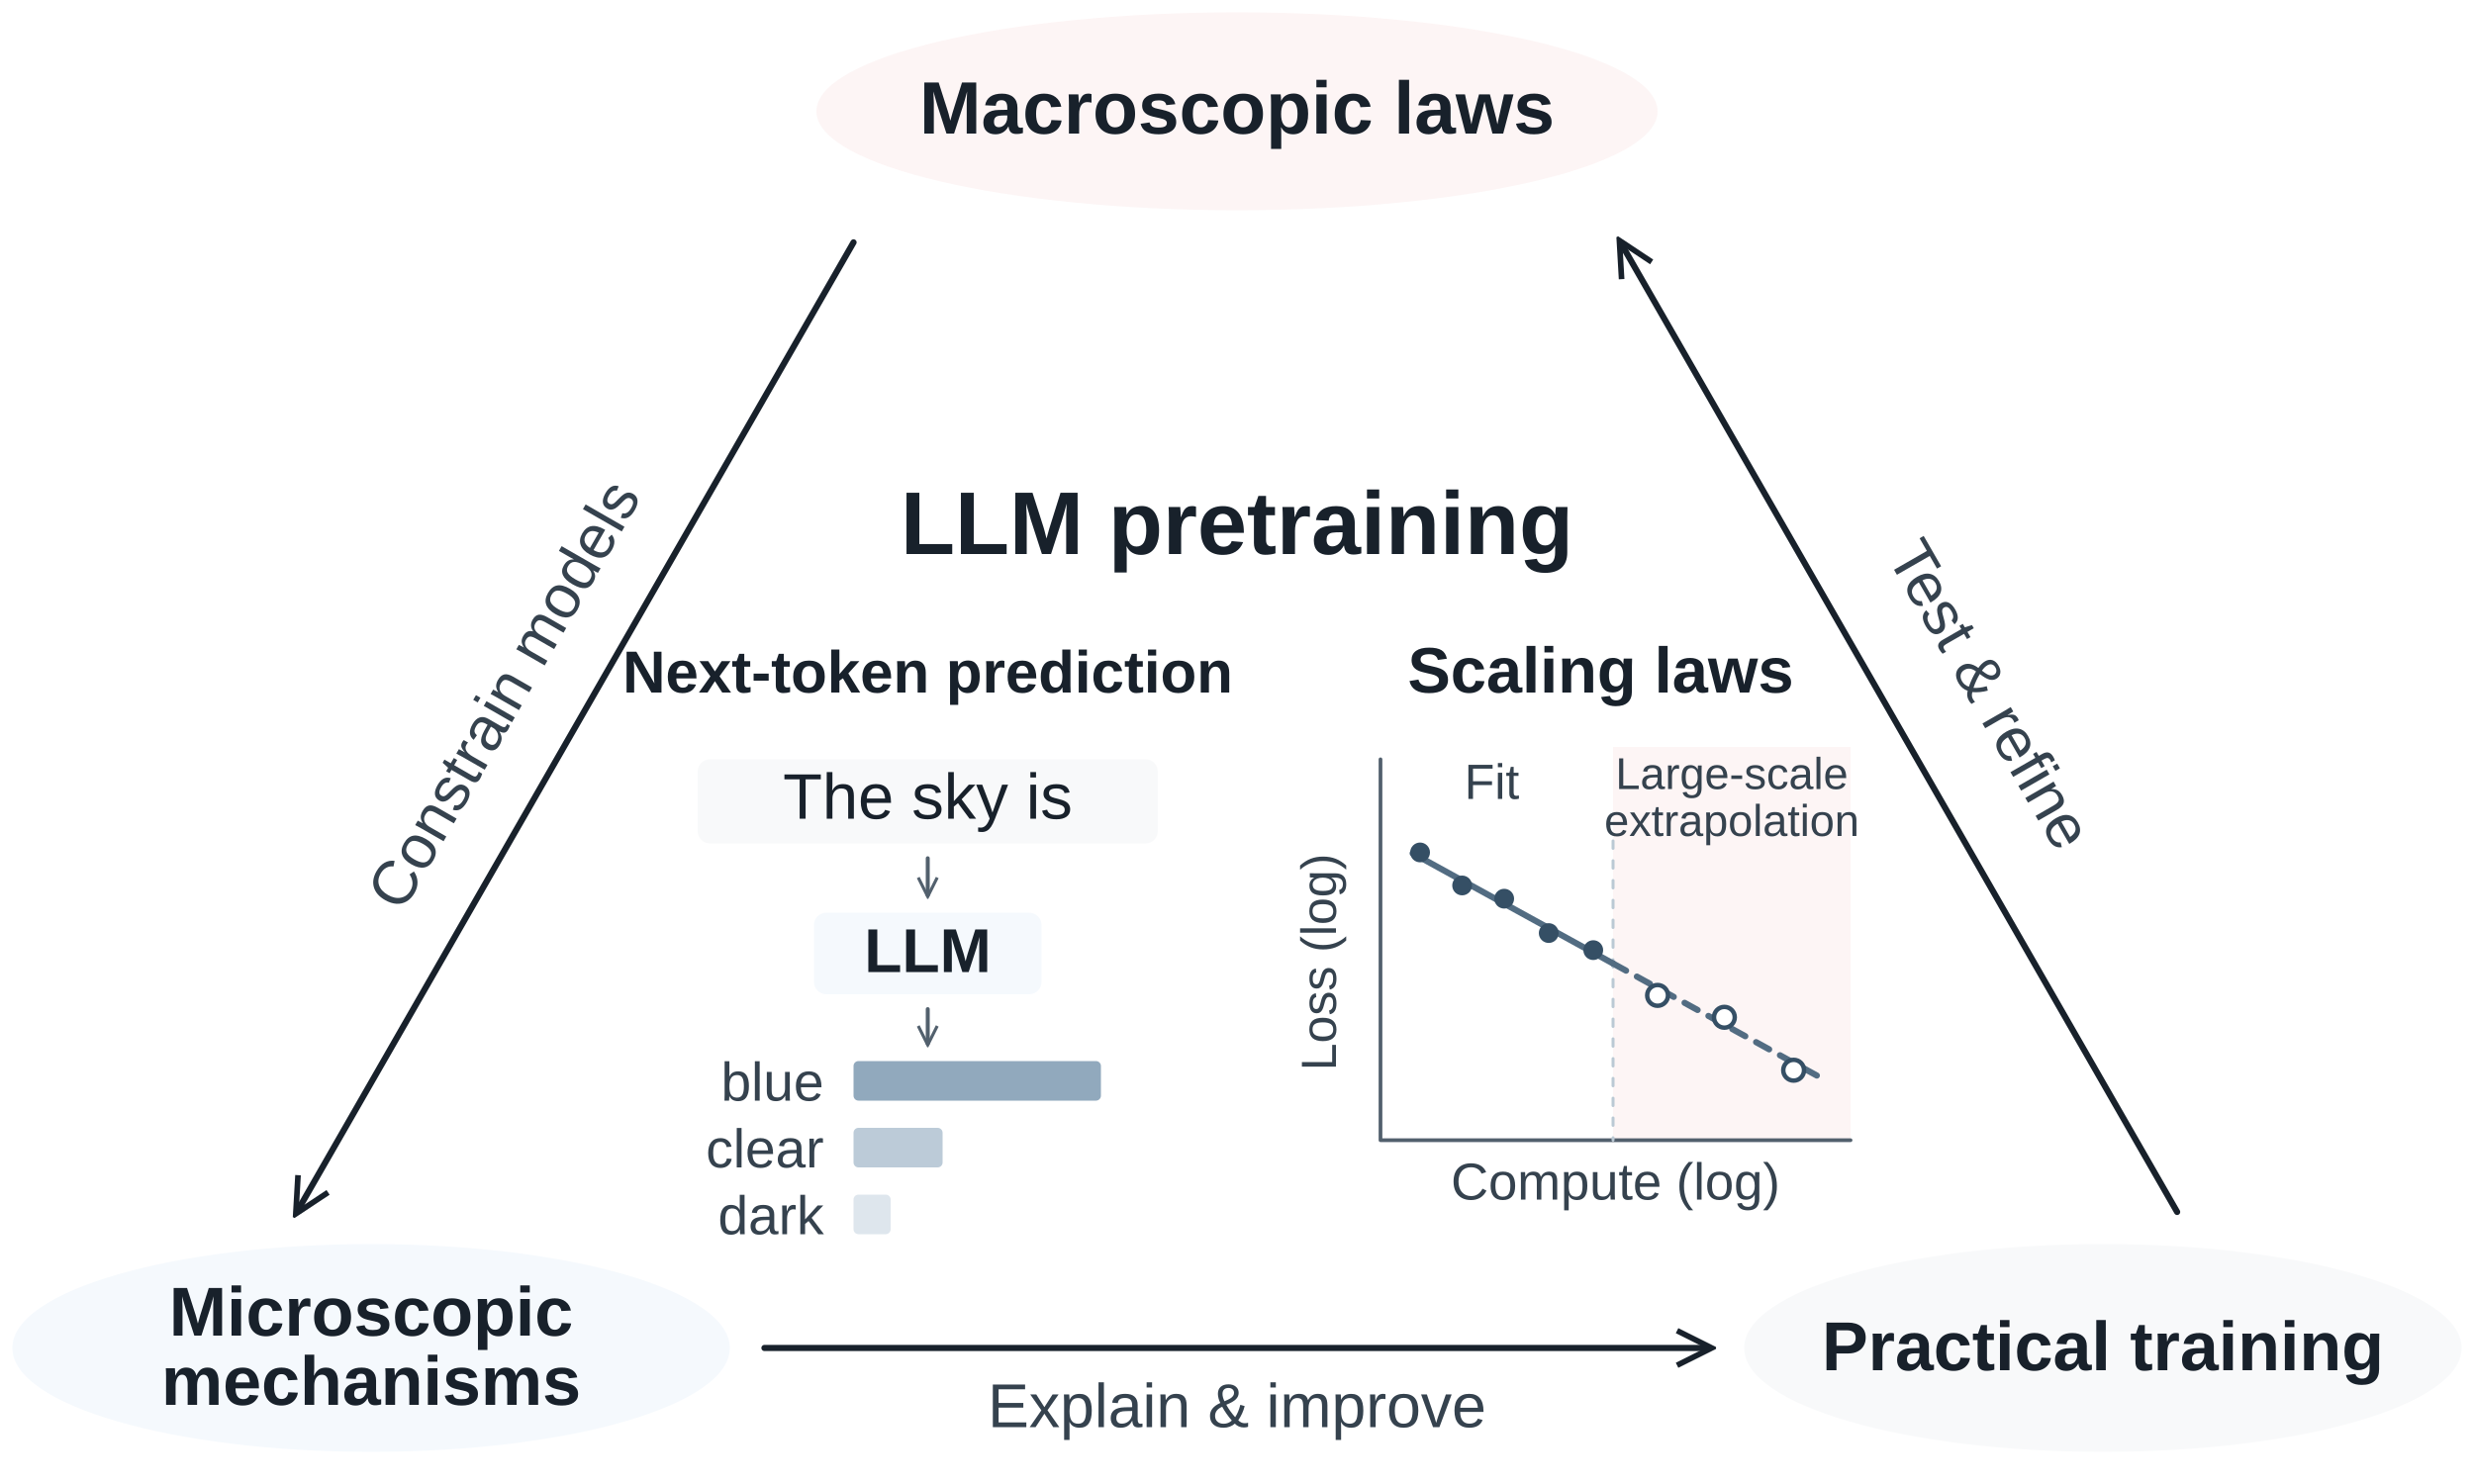
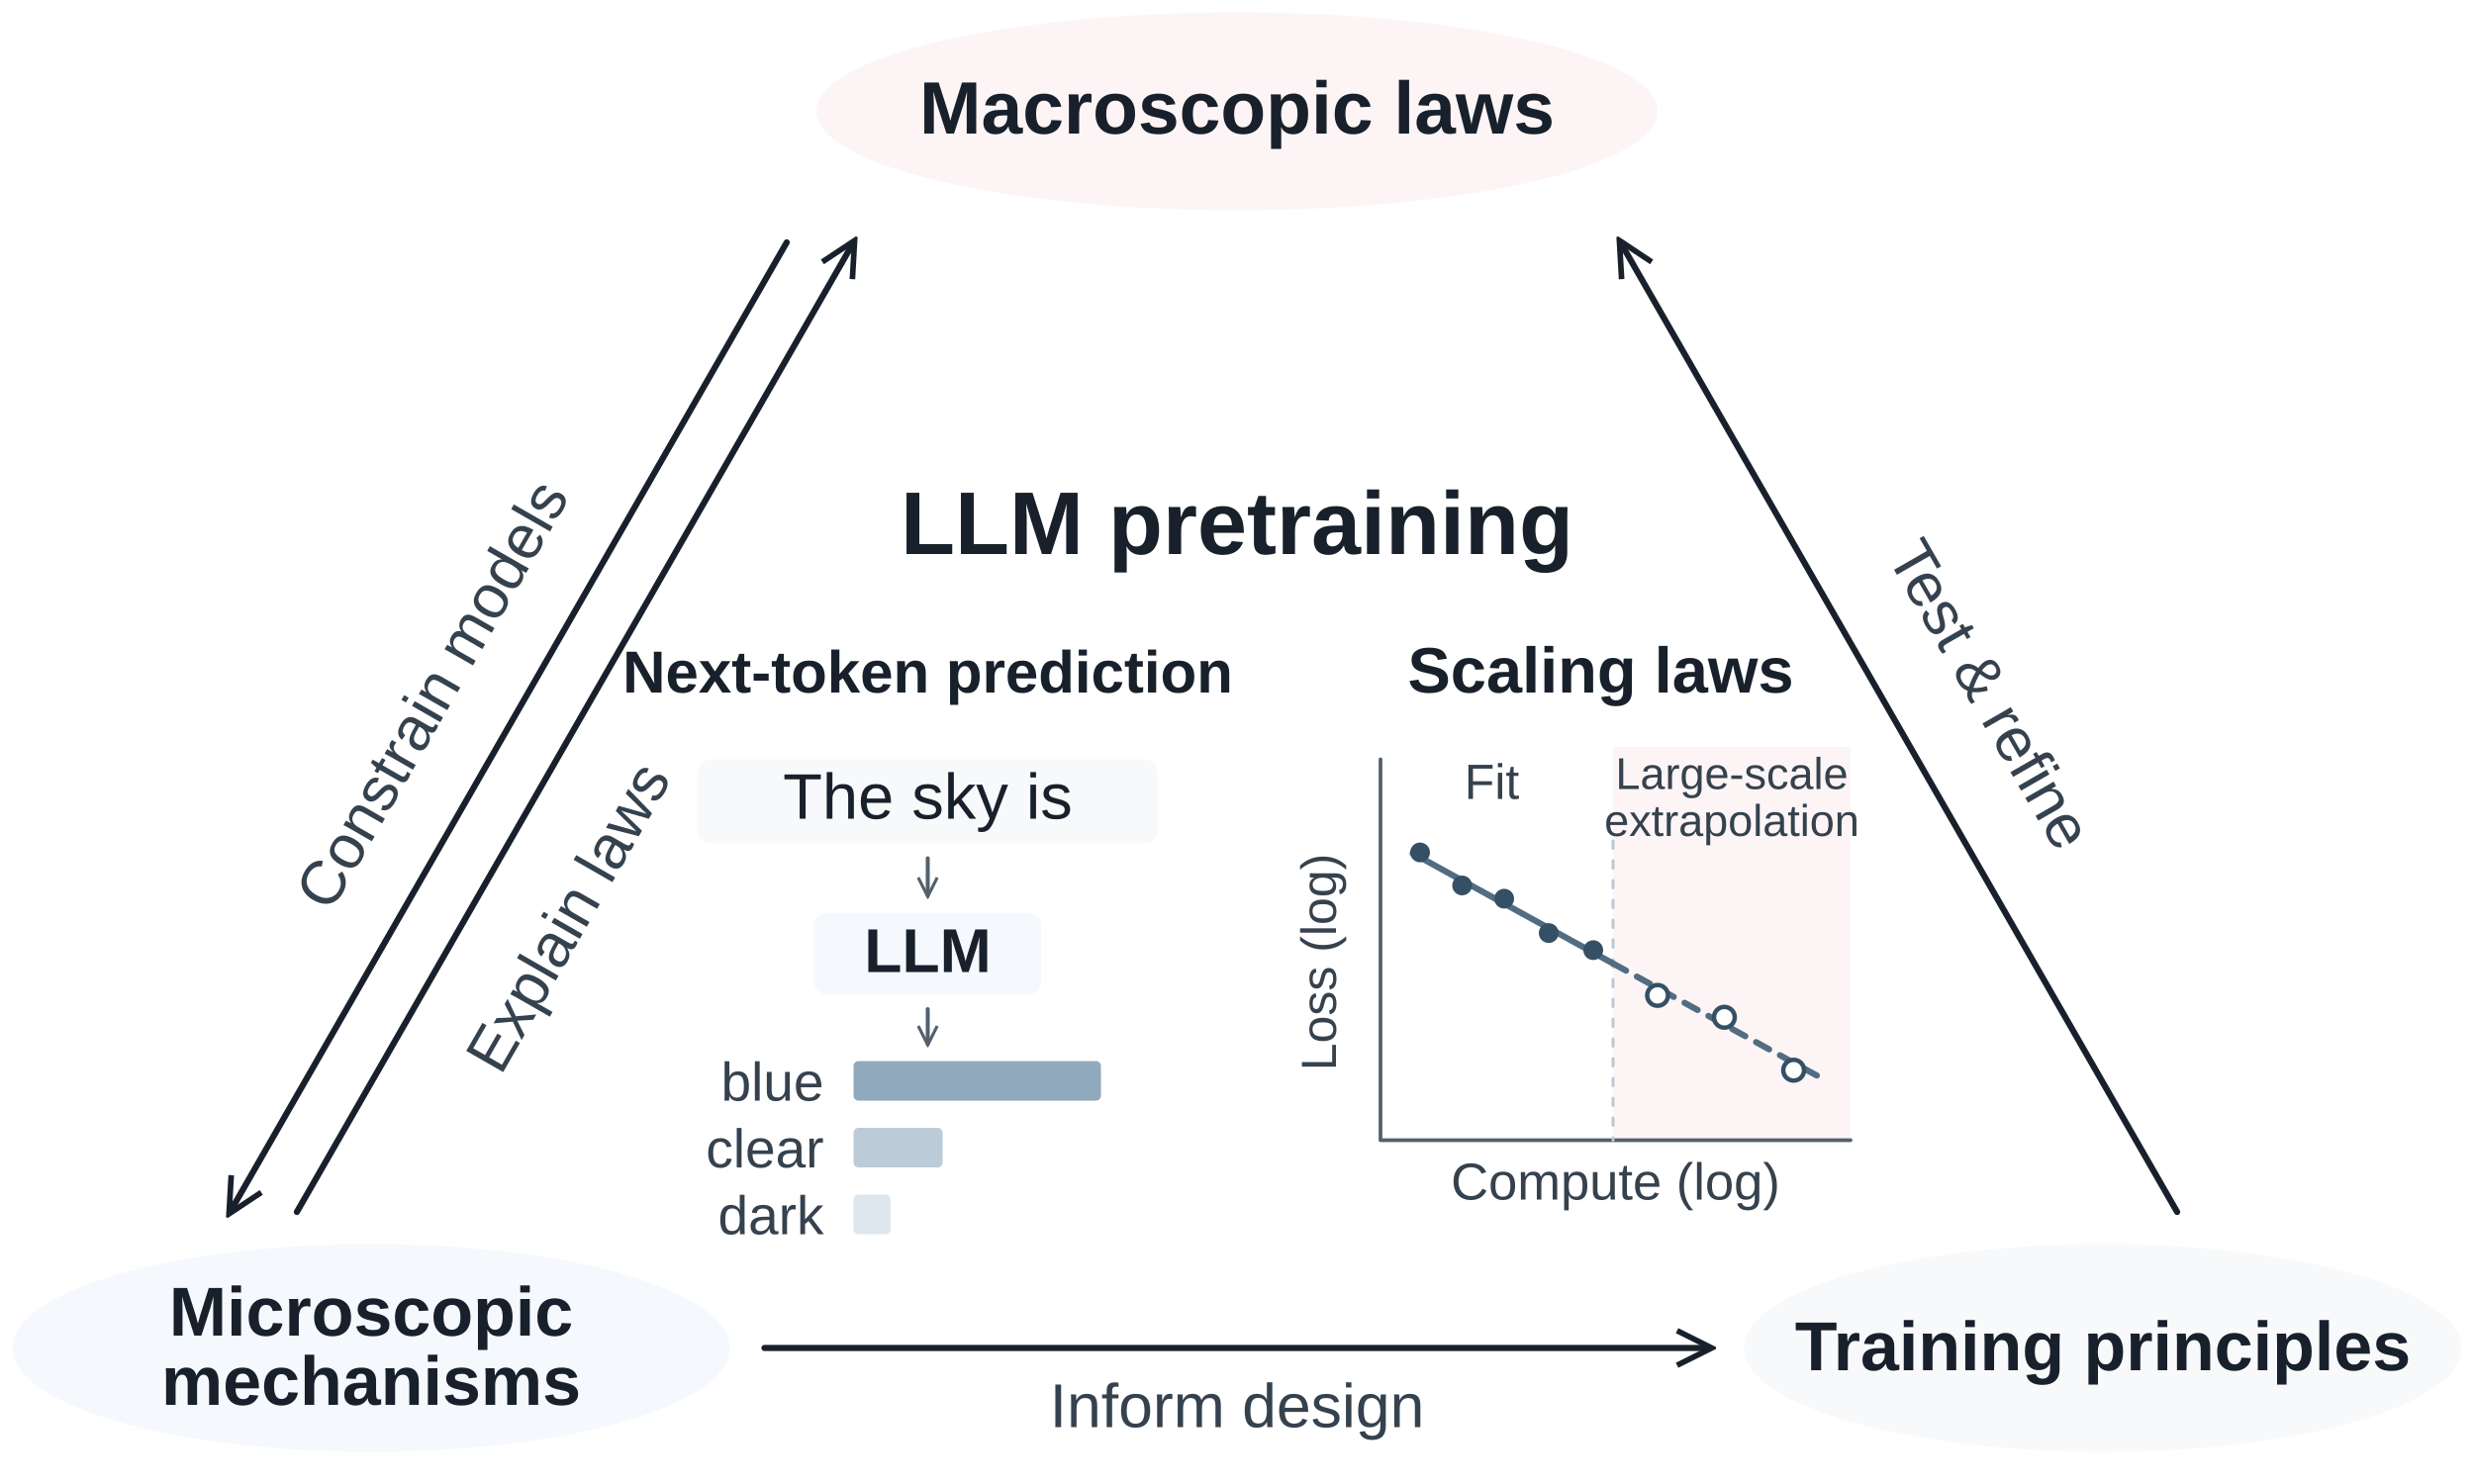
<svg xmlns="http://www.w3.org/2000/svg" width="1000" height="600" viewBox="0 0 1000 600" role="img" aria-labelledby="title desc">
  <defs>
    <marker id="arrow" viewBox="0 0 10 10" refX="8.5" refY="5" markerWidth="7" markerHeight="7" orient="auto">
      <path d="M1 1 L9 5 L1 9" fill="none" stroke="#18212B" stroke-width="1.3" />
    </marker>
    <marker id="small" viewBox="0 0 10 10" refX="8.5" refY="5" markerWidth="6" markerHeight="6" orient="auto">
      <path d="M1 1 L9 5 L1 9" fill="none" stroke="#52606D" stroke-width="1.3" />
    </marker>
  </defs>
  <rect width="1000" height="600" fill="white" />
  <g font-family="Arial, Helvetica, sans-serif" fill="#18212B">
    <ellipse cx="500" cy="45" rx="170" ry="40" fill="#FDF5F5" />
    <ellipse cx="150" cy="545" rx="145" ry="42" fill="#F5F9FD" />
    <ellipse cx="850" cy="545" rx="145" ry="42" fill="#F8F9FA" />
    <text x="500" y="54" font-size="30" font-weight="600" fill="#18212B" text-anchor="middle">Macroscopic laws</text>
    <text x="150" y="540" font-size="28" font-weight="600" fill="#18212B" text-anchor="middle">Microscopic</text>
    <text x="150" y="568" font-size="28" font-weight="600" fill="#18212B" text-anchor="middle">mechanisms</text>
-     <text x="850" y="554" font-size="28" font-weight="600" fill="#18212B" text-anchor="middle">Practical training</text>
-     <path d="M345 98 L120 490" stroke="#18212B" stroke-width="2.5" fill="none" stroke-linecap="round" stroke-linejoin="round" marker-end="url(#arrow)" />
-     <text x="211" y="285" font-size="25" font-weight="400" fill="#35424E" text-anchor="middle" transform="rotate(-60.1 211 285)">Constrain models</text>
+     <text x="850" y="554" font-size="28" font-weight="600" fill="#18212B" text-anchor="middle">Training principles</text>
+     <path d="M318 98 L93 490" stroke="#18212B" stroke-width="2.5" fill="none" stroke-linecap="round" stroke-linejoin="round" marker-end="url(#arrow)" />
+     <text x="182" y="285" font-size="25" font-weight="400" fill="#35424E" text-anchor="middle" transform="rotate(-60.1 182 285)">Constrain models</text>
+     <path d="M120 490 L345 98" stroke="#18212B" stroke-width="2.5" fill="none" stroke-linecap="round" stroke-linejoin="round" marker-end="url(#arrow)" />
+     <text x="237" y="375" font-size="25" font-weight="400" fill="#35424E" text-anchor="middle" transform="rotate(-60.1 237 375)">Explain laws</text>
    <path d="M880 490 L655 98" stroke="#18212B" stroke-width="2.5" fill="none" stroke-linecap="round" stroke-linejoin="round" marker-end="url(#arrow)" />
    <text x="797" y="285" font-size="25" font-weight="400" fill="#35424E" text-anchor="middle" transform="rotate(60.1 797 285)">Test &amp; refine</text>
    <path d="M309 545 L691 545" stroke="#18212B" stroke-width="2.5" fill="none" stroke-linecap="round" stroke-linejoin="round" marker-end="url(#arrow)" />
-     <text x="500" y="577" font-size="25" font-weight="400" fill="#35424E" text-anchor="middle">Explain &amp; improve</text>
+     <text x="500" y="577" font-size="25" font-weight="400" fill="#35424E" text-anchor="middle">Inform design</text>
    <text x="500" y="224" font-size="36" font-weight="600" fill="#18212B" text-anchor="middle">LLM pretraining</text>
    <text x="375" y="280" font-size="24" font-weight="600" fill="#18212B" text-anchor="middle">Next-token prediction</text>
    <text x="647" y="280" font-size="26" font-weight="600" fill="#18212B" text-anchor="middle">Scaling laws</text>
    <rect x="282" y="307" width="186" height="34" rx="5" fill="#F8F9FA" />
    <text x="375" y="331" font-size="26" font-weight="400" fill="#18212B" text-anchor="middle">The sky is</text>
    <path d="M375 347 L375 362" stroke="#52606D" stroke-width="1.6" fill="none" stroke-linecap="round" stroke-linejoin="round" marker-end="url(#small)" />
    <rect x="329" y="369" width="92" height="33" rx="5" fill="#F5F9FD" />
    <text x="375" y="393" font-size="25" font-weight="600" fill="#18212B" text-anchor="middle">LLM</text>
    <path d="M375 408 L375 422" stroke="#52606D" stroke-width="1.6" fill="none" stroke-linecap="round" stroke-linejoin="round" marker-end="url(#small)" />
    <text x="333" y="445" font-size="22" font-weight="400" fill="#35424E" text-anchor="end">blue</text>
    <rect x="345" y="429" width="100" height="16" rx="2" fill="#91A9BD" />
    <text x="333" y="472" font-size="22" font-weight="400" fill="#35424E" text-anchor="end">clear</text>
    <rect x="345" y="456" width="36" height="16" rx="2" fill="#BCCBD8" />
    <text x="333" y="499" font-size="22" font-weight="400" fill="#35424E" text-anchor="end">dark</text>
    <rect x="345" y="483" width="15" height="16" rx="2" fill="#DEE6ED" />
    <rect x="652" y="302" width="96" height="159" rx="0" fill="#FDF5F5" />
    <path d="M558 307 L558 461 L748 461" stroke="#52606D" stroke-width="1.5" fill="none" stroke-linecap="round" stroke-linejoin="round" />
    <path d="M652 340 L652 461" stroke="#BBC9D4" stroke-width="1.2" fill="none" stroke-linecap="round" stroke-linejoin="round" stroke-dasharray="3 5" />
    <text x="603" y="323" font-size="20" font-weight="400" fill="#35424E" text-anchor="middle">Fit</text>
    <text x="700" y="319" font-size="18" font-weight="400" fill="#35424E" text-anchor="middle">Large-scale</text>
    <text x="700" y="338" font-size="18" font-weight="400" fill="#35424E" text-anchor="middle">extrapolation</text>
    <path d="M571 345 L652 389.55" stroke="#526C82" stroke-width="2.5" fill="none" stroke-linecap="round" stroke-linejoin="round" />
    <path d="M652 389.55 L737 436.3" stroke="#526C82" stroke-width="2.5" fill="none" stroke-linecap="round" stroke-linejoin="round" stroke-dasharray="6 5" />
    <circle cx="574" cy="344.65" r="4" fill="#354F65" />
    <circle cx="591" cy="358.0" r="4" fill="#354F65" />
    <circle cx="608" cy="363.35" r="4" fill="#354F65" />
    <circle cx="626" cy="377.25" r="4" fill="#354F65" />
    <circle cx="644" cy="384.15" r="4" fill="#354F65" />
    <circle cx="670" cy="402.45" r="4.2" fill="white" stroke="#354F65" stroke-width="1.8" />
    <circle cx="697" cy="411.3" r="4.2" fill="white" stroke="#354F65" stroke-width="1.8" />
    <circle cx="725" cy="432.7" r="4.2" fill="white" stroke="#354F65" stroke-width="1.8" />
    <text x="540" y="389" font-size="20" font-weight="400" fill="#35424E" text-anchor="middle" transform="rotate(-90 540 389)">Loss (log)</text>
    <text x="653" y="485" font-size="21" font-weight="400" fill="#35424E" text-anchor="middle">Compute (log)</text>
  </g>
</svg>
